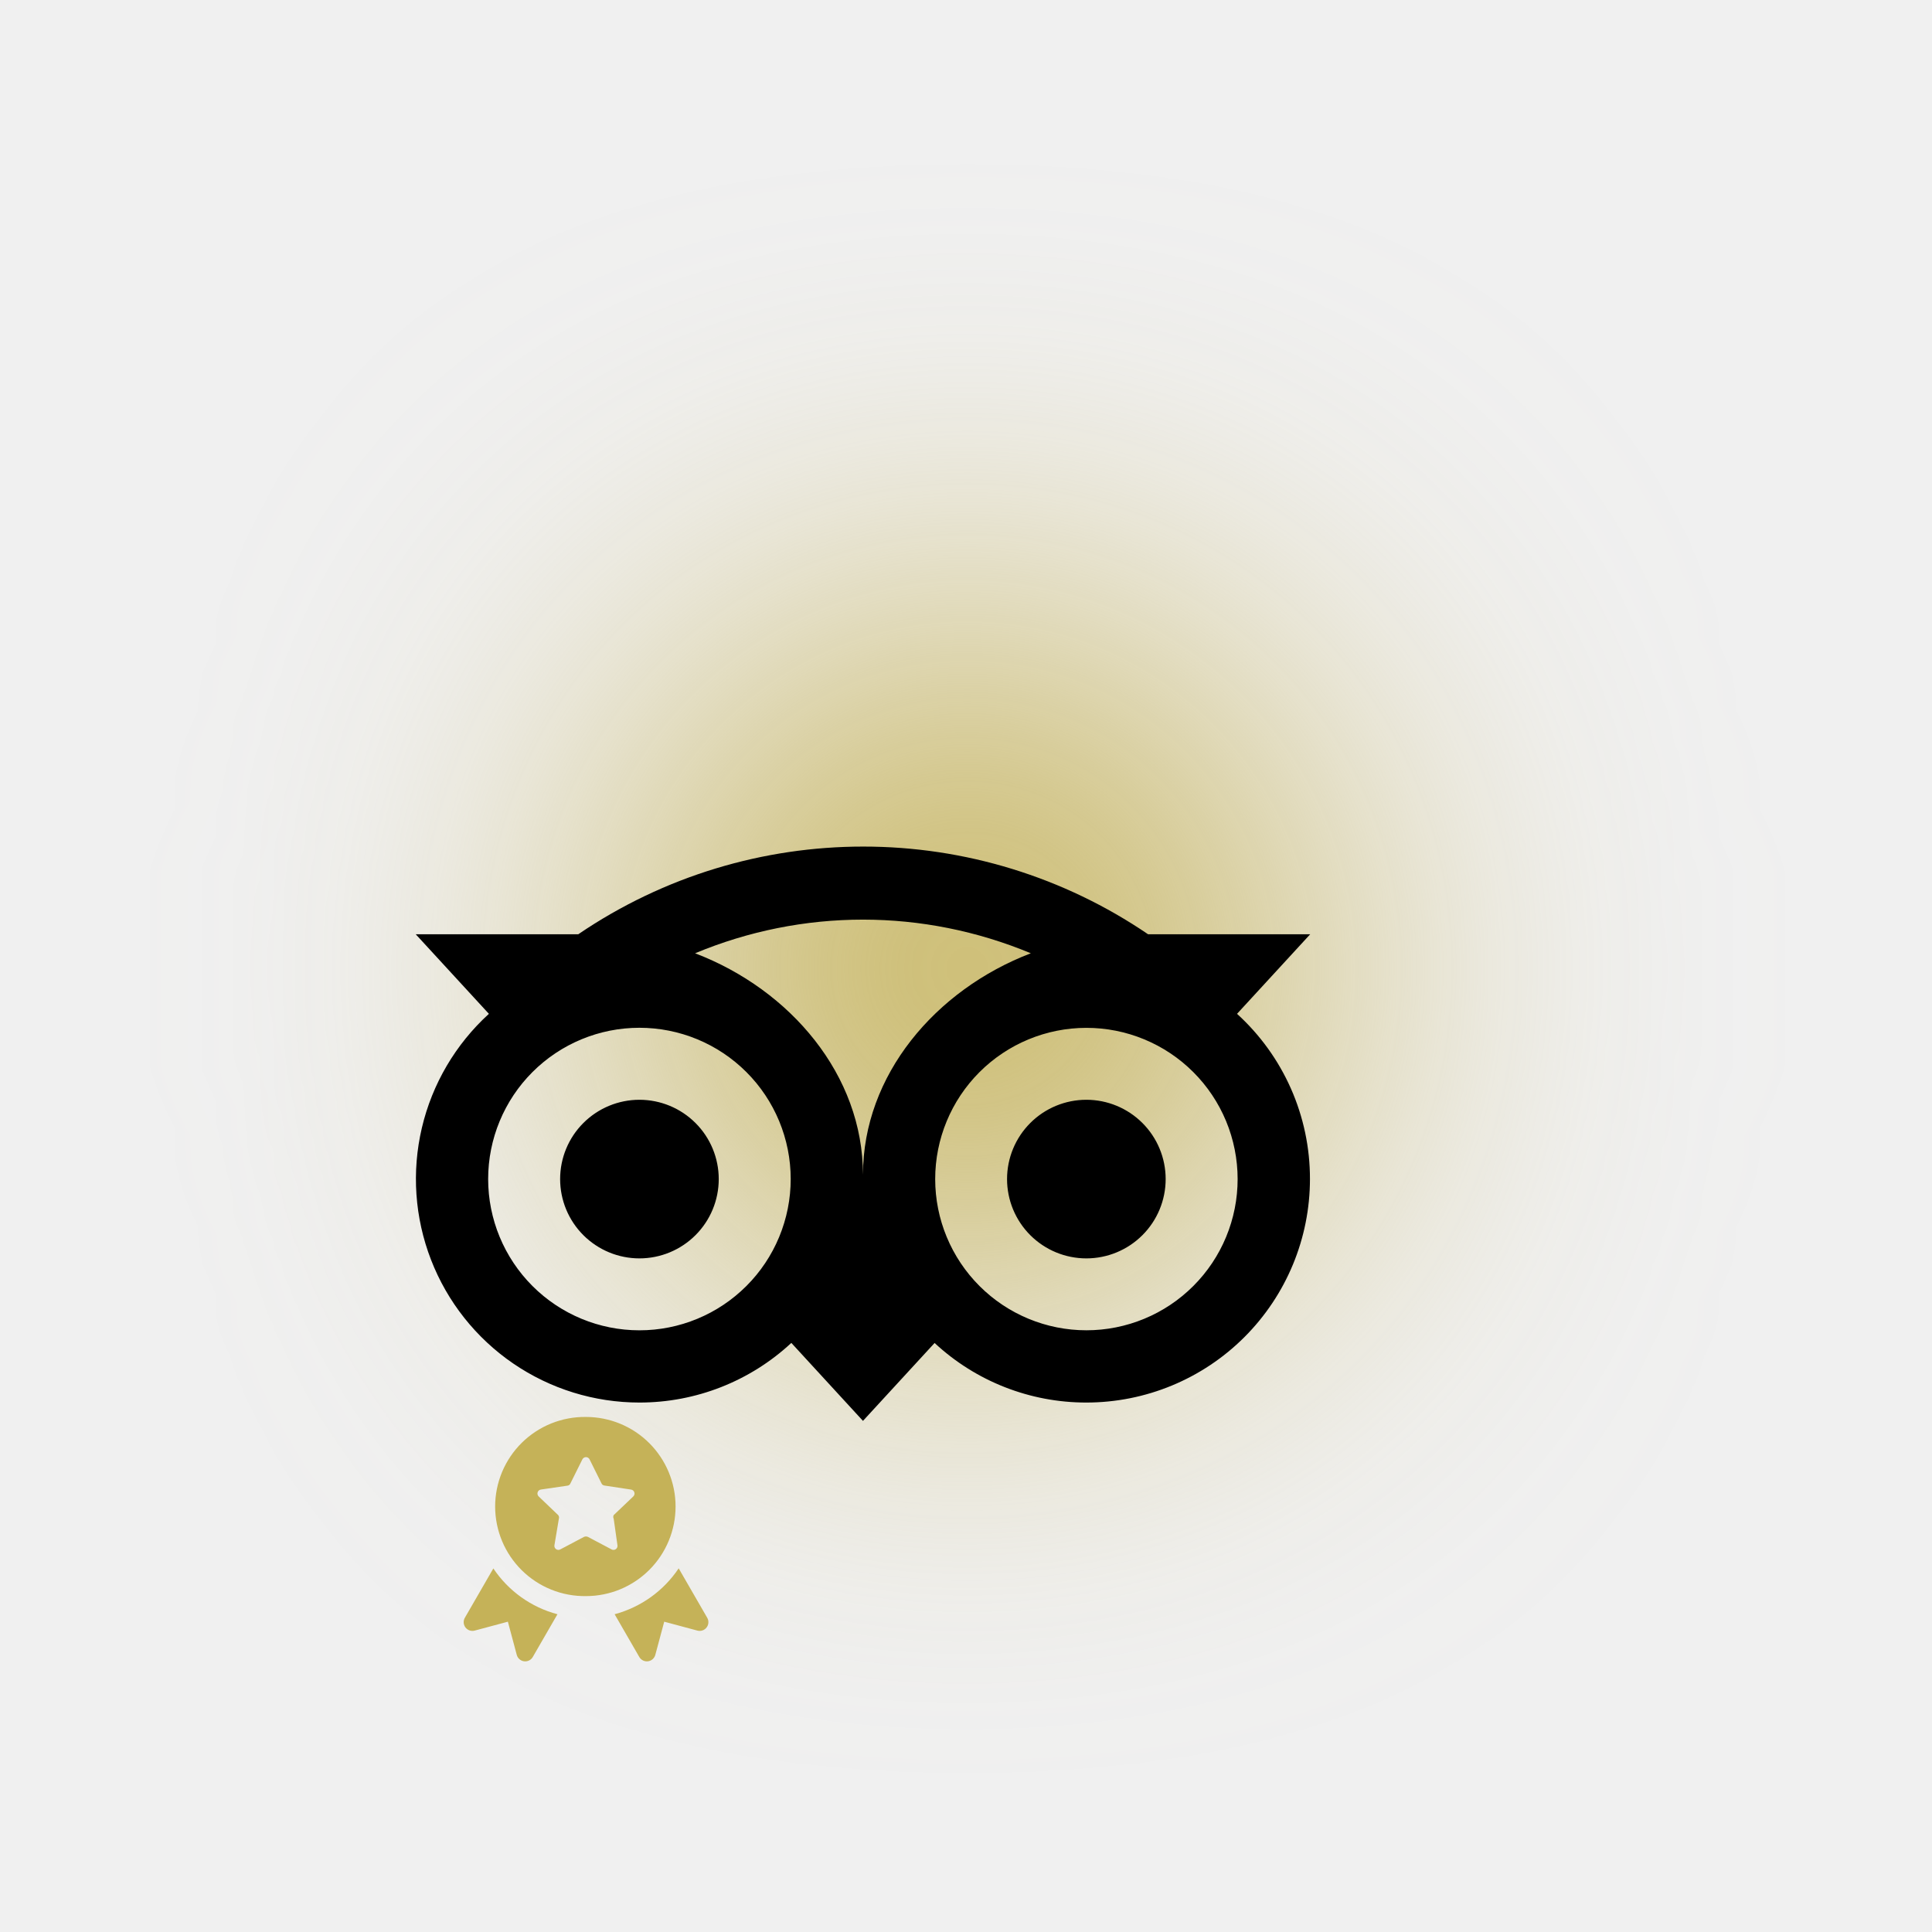
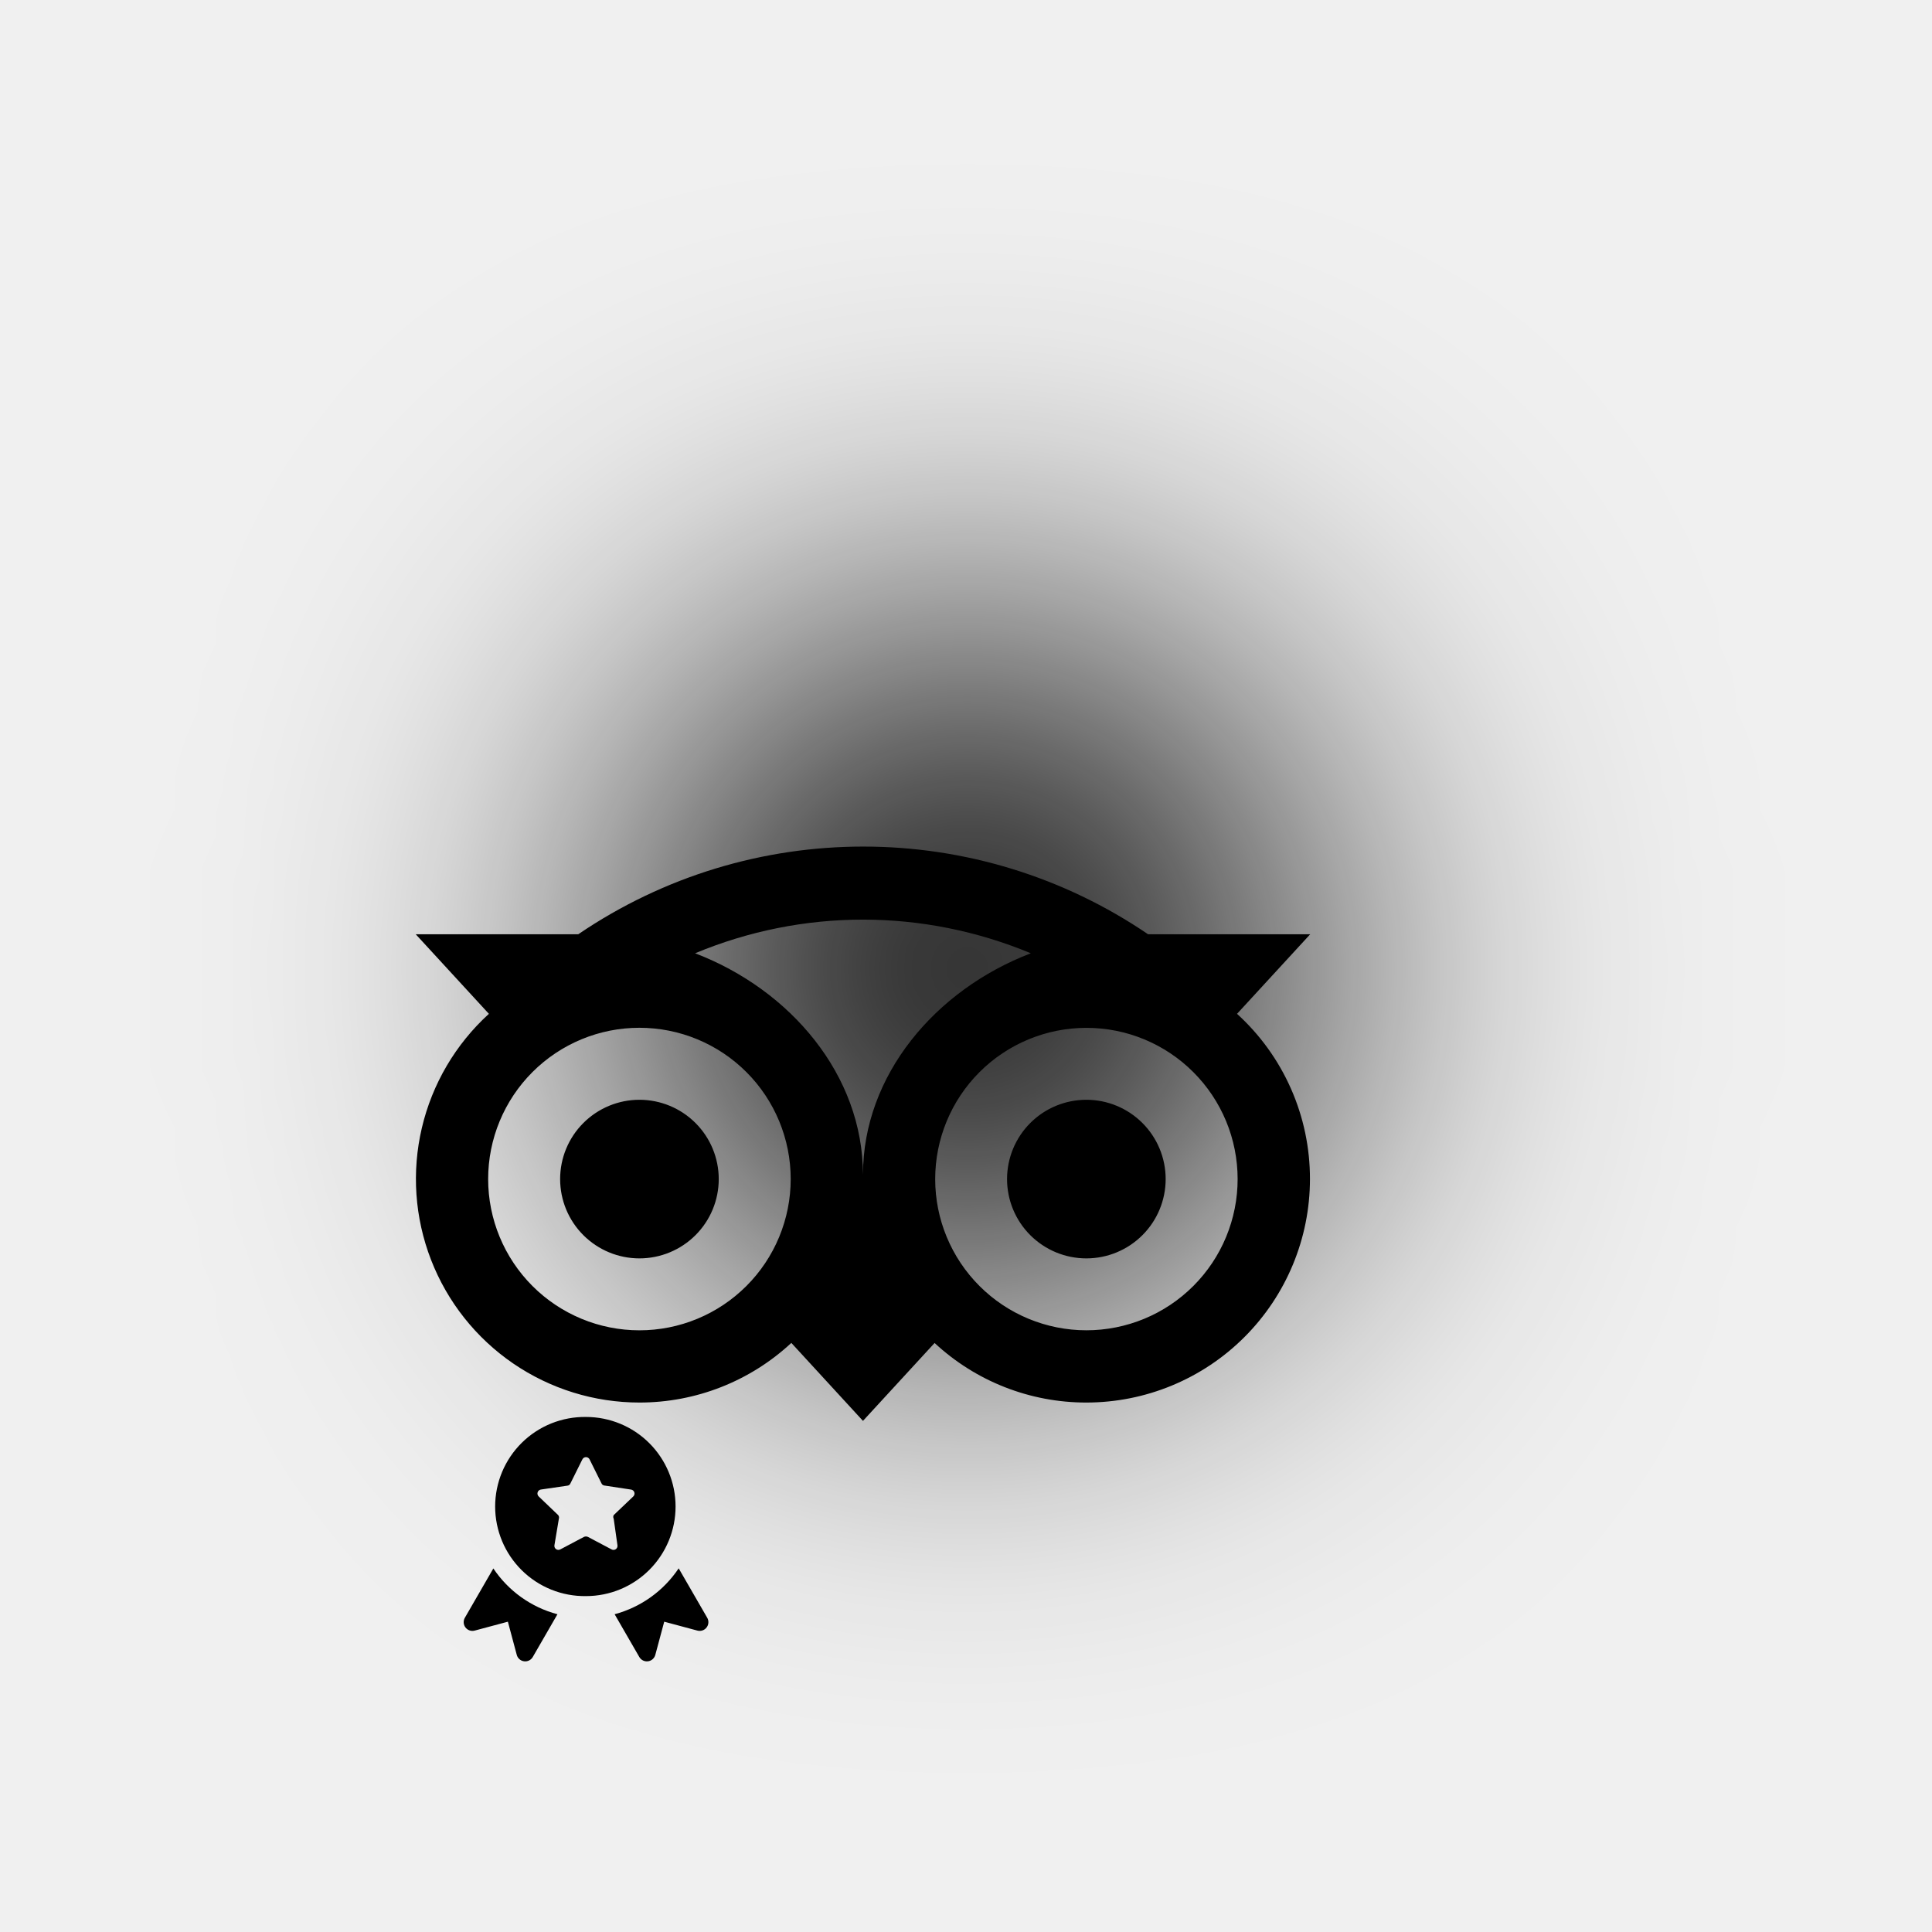
<svg xmlns="http://www.w3.org/2000/svg" width="150" height="150" viewBox="0 0 150 150" fill="none">
  <g filter="url(#filter0_f_3315_415)">
-     <circle cx="75.1" cy="75.2" r="26.4" fill="#C5B258" />
+     <circle cx="75.1" cy="75.2" r="26.4" fill="black" />
  </g>
  <g clip-path="url(#clip0_3315_415)">
-     <path d="M67.018 65.728C59.292 65.728 51.572 67.996 44.897 72.536H32.278L37.958 78.714C35.37 81.072 33.556 84.157 32.754 87.565C31.952 90.973 32.199 94.544 33.464 97.808C34.728 101.073 36.951 103.879 39.839 105.857C42.728 107.835 46.147 108.894 49.648 108.893C54.022 108.896 58.235 107.242 61.439 104.263L67.001 110.317L72.562 104.269C75.763 107.246 79.973 108.898 84.344 108.893C88.948 108.893 93.363 107.065 96.618 103.81C99.874 100.556 101.704 96.141 101.705 91.538C101.708 89.123 101.206 86.735 100.231 84.526C99.256 82.318 97.829 80.338 96.043 78.714L101.723 72.536H89.136C82.615 68.096 74.907 65.724 67.018 65.728ZM67.001 71.399C71.43 71.399 75.863 72.276 80.033 74.012C72.623 76.847 67.001 83.479 67.001 91.205C67.001 83.476 61.381 76.847 53.968 74.012C58.097 72.289 62.527 71.399 67.001 71.399ZM49.645 79.796C51.188 79.796 52.715 80.1 54.14 80.69C55.565 81.28 56.859 82.145 57.95 83.236C59.041 84.326 59.906 85.621 60.496 87.046C61.086 88.471 61.39 89.998 61.39 91.541C61.39 93.083 61.086 94.61 60.496 96.035C59.906 97.46 59.041 98.755 57.95 99.845C56.859 100.936 55.565 101.801 54.14 102.391C52.715 102.982 51.188 103.285 49.645 103.285C46.53 103.285 43.543 102.048 41.34 99.845C39.138 97.643 37.9 94.656 37.9 91.541C37.9 88.426 39.138 85.438 41.34 83.236C43.543 81.033 46.53 79.796 49.645 79.796ZM84.344 79.802C85.886 79.801 87.413 80.104 88.838 80.694C90.262 81.283 91.557 82.147 92.647 83.237C93.738 84.327 94.603 85.621 95.194 87.045C95.784 88.469 96.088 89.996 96.089 91.538C96.09 93.079 95.787 94.606 95.197 96.031C94.608 97.456 93.743 98.75 92.653 99.841C91.564 100.931 90.27 101.797 88.846 102.387C87.421 102.978 85.895 103.282 84.353 103.283C81.239 103.284 78.252 102.048 76.05 99.847C73.847 97.646 72.609 94.66 72.608 91.546C72.607 88.433 73.843 85.446 76.044 83.243C78.245 81.041 81.231 79.803 84.344 79.802ZM49.645 85.386C48.012 85.386 46.446 86.035 45.291 87.19C44.136 88.344 43.488 89.91 43.488 91.543C43.488 93.177 44.136 94.743 45.291 95.897C46.446 97.052 48.012 97.701 49.645 97.701C51.278 97.701 52.844 97.052 53.999 95.897C55.154 94.743 55.803 93.177 55.803 91.543C55.803 89.91 55.154 88.344 53.999 87.19C52.844 86.035 51.278 85.386 49.645 85.386ZM84.344 85.386C82.711 85.386 81.145 86.035 79.99 87.19C78.836 88.344 78.187 89.91 78.187 91.543C78.187 93.177 78.836 94.743 79.99 95.897C81.145 97.052 82.711 97.701 84.344 97.701C85.977 97.701 87.543 97.052 88.698 95.897C89.853 94.743 90.502 93.177 90.502 91.543C90.502 89.91 89.853 88.344 88.698 87.19C87.543 86.035 85.977 85.386 84.344 85.386Z" fill="black" />
+     <path d="M67.018 65.728C59.292 65.728 51.572 67.996 44.897 72.536H32.278L37.958 78.714C35.37 81.072 33.556 84.157 32.754 87.565C31.952 90.973 32.199 94.544 33.464 97.808C34.728 101.073 36.951 103.879 39.839 105.857C42.728 107.835 46.147 108.894 49.648 108.893C54.022 108.896 58.235 107.242 61.439 104.263L67.001 110.317L72.562 104.269C75.763 107.246 79.973 108.898 84.344 108.893C88.948 108.893 93.363 107.065 96.618 103.81C99.874 100.556 101.704 96.141 101.705 91.538C101.708 89.123 101.206 86.735 100.231 84.527C99.256 82.318 97.829 80.338 96.043 78.714L101.723 72.536H89.136C82.615 68.096 74.907 65.724 67.018 65.728ZM67.001 71.399C71.43 71.399 75.863 72.276 80.033 74.012C72.623 76.847 67.001 83.479 67.001 91.205C67.001 83.476 61.381 76.847 53.968 74.012C58.097 72.289 62.527 71.399 67.001 71.399ZM49.645 79.796C51.188 79.796 52.715 80.1 54.14 80.69C55.565 81.28 56.859 82.145 57.95 83.236C59.041 84.326 59.906 85.621 60.496 87.046C61.086 88.471 61.39 89.998 61.39 91.541C61.39 93.083 61.086 94.61 60.496 96.035C59.906 97.46 59.041 98.755 57.95 99.845C56.859 100.936 55.565 101.801 54.14 102.391C52.715 102.982 51.188 103.285 49.645 103.285C46.53 103.285 43.543 102.048 41.34 99.845C39.138 97.643 37.9 94.656 37.9 91.541C37.9 88.426 39.138 85.438 41.34 83.236C43.543 81.033 46.53 79.796 49.645 79.796ZM84.344 79.802C85.886 79.801 87.413 80.104 88.838 80.694C90.262 81.283 91.557 82.147 92.647 83.237C93.738 84.327 94.603 85.621 95.194 87.045C95.784 88.469 96.088 89.996 96.089 91.538C96.09 93.079 95.787 94.606 95.197 96.031C94.608 97.456 93.743 98.75 92.653 99.841C91.564 100.931 90.27 101.797 88.846 102.387C87.421 102.978 85.895 103.282 84.353 103.283C81.239 103.284 78.252 102.048 76.05 99.847C73.847 97.646 72.609 94.66 72.608 91.546C72.607 88.433 73.843 85.446 76.044 83.243C78.245 81.041 81.231 79.803 84.344 79.802ZM49.645 85.386C48.012 85.386 46.446 86.035 45.291 87.19C44.136 88.344 43.488 89.91 43.488 91.543C43.488 93.177 44.136 94.743 45.291 95.897C46.446 97.052 48.012 97.701 49.645 97.701C51.278 97.701 52.844 97.052 53.999 95.897C55.154 94.743 55.803 93.177 55.803 91.543C55.803 89.91 55.154 88.344 53.999 87.19C52.844 86.035 51.278 85.386 49.645 85.386ZM84.344 85.386C82.711 85.386 81.145 86.035 79.99 87.19C78.836 88.344 78.187 89.91 78.187 91.543C78.187 93.177 78.836 94.743 79.99 95.897C81.145 97.052 82.711 97.701 84.344 97.701C85.977 97.701 87.543 97.052 88.698 95.897C89.853 94.743 90.502 93.177 90.502 91.543C90.502 89.91 89.853 88.344 88.698 87.19C87.543 86.035 85.977 85.386 84.344 85.386Z" fill="black" />
  </g>
  <g clip-path="url(#clip1_3315_415)">
-     <path fill-rule="evenodd" clip-rule="evenodd" d="M45.496 110.012C44.574 109.999 43.66 110.17 42.804 110.513C41.949 110.857 41.171 111.367 40.515 112.014C39.859 112.661 39.338 113.432 38.982 114.283C38.627 115.133 38.443 116.045 38.443 116.967C38.443 117.888 38.627 118.801 38.982 119.651C39.338 120.501 39.859 121.272 40.515 121.919C41.171 122.566 41.949 123.076 42.804 123.42C43.66 123.764 44.574 123.934 45.496 123.921C47.34 123.921 49.11 123.189 50.414 121.884C51.718 120.58 52.451 118.811 52.451 116.966C52.451 115.121 51.718 113.352 50.414 112.048C49.11 110.744 47.34 110.012 45.496 110.012ZM45.771 113.3L46.698 115.165C46.718 115.213 46.751 115.254 46.793 115.284C46.834 115.314 46.883 115.333 46.934 115.338L48.992 115.65C49.051 115.657 49.106 115.681 49.152 115.719C49.198 115.757 49.231 115.808 49.25 115.864C49.268 115.921 49.269 115.981 49.254 116.039C49.239 116.096 49.208 116.148 49.164 116.188L47.647 117.632C47.624 117.676 47.612 117.724 47.612 117.772C47.612 117.821 47.624 117.869 47.647 117.912L47.937 119.959C47.95 120.018 47.944 120.079 47.923 120.135C47.901 120.191 47.863 120.24 47.815 120.275C47.766 120.31 47.708 120.331 47.648 120.334C47.588 120.337 47.528 120.322 47.476 120.292L45.644 119.323C45.596 119.302 45.545 119.291 45.492 119.291C45.44 119.291 45.389 119.302 45.341 119.323L43.509 120.292C43.457 120.322 43.397 120.337 43.337 120.334C43.277 120.331 43.219 120.31 43.17 120.275C43.121 120.24 43.084 120.191 43.062 120.135C43.04 120.079 43.035 120.018 43.048 119.959L43.391 117.912C43.406 117.865 43.409 117.814 43.399 117.765C43.39 117.717 43.368 117.671 43.337 117.632L41.818 116.178C41.777 116.137 41.748 116.086 41.735 116.03C41.722 115.974 41.724 115.915 41.742 115.86C41.76 115.805 41.792 115.756 41.836 115.719C41.88 115.682 41.933 115.657 41.99 115.648L44.049 115.348C44.1 115.344 44.149 115.325 44.191 115.295C44.233 115.264 44.265 115.223 44.285 115.176L45.212 113.311C45.237 113.258 45.276 113.213 45.325 113.182C45.374 113.15 45.431 113.132 45.489 113.131C45.547 113.13 45.605 113.145 45.655 113.175C45.705 113.205 45.746 113.249 45.773 113.3H45.771ZM52.693 121.766C51.522 123.518 49.754 124.784 47.719 125.329L49.635 128.648C49.702 128.765 49.802 128.858 49.922 128.918C50.043 128.977 50.178 129 50.311 128.982C50.444 128.965 50.569 128.908 50.67 128.82C50.771 128.731 50.843 128.615 50.878 128.486L51.57 125.908L54.146 126.599C54.276 126.634 54.413 126.629 54.54 126.586C54.667 126.543 54.778 126.463 54.86 126.356C54.941 126.25 54.99 126.122 54.998 125.988C55.007 125.854 54.976 125.72 54.909 125.604L52.693 121.766ZM43.28 125.33C41.243 124.789 39.474 123.525 38.303 121.773L36.091 125.604C36.024 125.72 35.993 125.854 36.001 125.988C36.01 126.122 36.058 126.25 36.14 126.356C36.222 126.463 36.333 126.543 36.46 126.586C36.587 126.629 36.724 126.634 36.854 126.599L39.431 125.908L40.122 128.486C40.156 128.615 40.229 128.731 40.33 128.82C40.431 128.908 40.556 128.965 40.689 128.982C40.822 129 40.957 128.977 41.077 128.918C41.198 128.858 41.298 128.765 41.365 128.648L43.28 125.33Z" fill="#C5B258" />
+     <path fill-rule="evenodd" clip-rule="evenodd" d="M45.496 110.012C44.574 109.999 43.66 110.17 42.804 110.513C41.949 110.857 41.171 111.367 40.515 112.014C39.859 112.661 39.338 113.432 38.982 114.283C38.627 115.133 38.443 116.045 38.443 116.967C38.443 117.888 38.627 118.801 38.982 119.651C39.338 120.501 39.859 121.272 40.515 121.919C41.171 122.566 41.949 123.076 42.804 123.42C43.66 123.764 44.574 123.934 45.496 123.921C47.34 123.921 49.11 123.189 50.414 121.884C51.718 120.58 52.451 118.811 52.451 116.966C52.451 115.121 51.718 113.352 50.414 112.048C49.11 110.744 47.34 110.012 45.496 110.012ZM45.771 113.3L46.698 115.165C46.718 115.213 46.751 115.254 46.793 115.284C46.834 115.314 46.883 115.333 46.934 115.338L48.992 115.65C49.051 115.657 49.106 115.681 49.152 115.719C49.198 115.757 49.231 115.808 49.25 115.864C49.268 115.921 49.269 115.981 49.254 116.039C49.239 116.096 49.208 116.148 49.164 116.188L47.647 117.632C47.624 117.676 47.612 117.724 47.612 117.772C47.612 117.821 47.624 117.869 47.647 117.912L47.937 119.959C47.95 120.018 47.944 120.079 47.923 120.135C47.901 120.191 47.863 120.24 47.815 120.275C47.766 120.31 47.708 120.331 47.648 120.334C47.588 120.337 47.528 120.322 47.476 120.292L45.644 119.323C45.596 119.302 45.545 119.291 45.492 119.291C45.44 119.291 45.389 119.302 45.341 119.323L43.509 120.292C43.457 120.322 43.397 120.337 43.337 120.334C43.277 120.331 43.219 120.31 43.17 120.275C43.121 120.24 43.084 120.191 43.062 120.135C43.04 120.079 43.035 120.018 43.048 119.959L43.391 117.912C43.406 117.865 43.409 117.814 43.399 117.765C43.39 117.717 43.368 117.671 43.337 117.632L41.818 116.178C41.777 116.137 41.748 116.086 41.735 116.03C41.722 115.974 41.724 115.915 41.742 115.86C41.76 115.805 41.792 115.756 41.836 115.719C41.88 115.682 41.933 115.657 41.99 115.648L44.049 115.348C44.1 115.344 44.149 115.325 44.191 115.295C44.233 115.264 44.265 115.223 44.285 115.176L45.212 113.311C45.237 113.258 45.276 113.213 45.325 113.182C45.374 113.15 45.431 113.132 45.489 113.131C45.547 113.13 45.605 113.145 45.655 113.175C45.705 113.205 45.746 113.249 45.773 113.3H45.771ZM52.693 121.766C51.522 123.518 49.754 124.784 47.719 125.329L49.635 128.648C49.702 128.765 49.802 128.858 49.922 128.918C50.043 128.977 50.178 129 50.311 128.982C50.444 128.965 50.569 128.908 50.67 128.82C50.771 128.731 50.843 128.615 50.878 128.486L51.57 125.908L54.146 126.599C54.276 126.634 54.413 126.629 54.54 126.586C54.667 126.543 54.778 126.463 54.86 126.356C54.941 126.25 54.99 126.122 54.998 125.988C55.007 125.854 54.976 125.72 54.909 125.604L52.693 121.766ZM43.28 125.33C41.243 124.789 39.474 123.525 38.303 121.773L36.091 125.604C36.024 125.72 35.993 125.854 36.001 125.988C36.01 126.122 36.058 126.25 36.14 126.356C36.222 126.463 36.333 126.543 36.46 126.586C36.587 126.629 36.724 126.634 36.854 126.599L39.431 125.908L40.122 128.486C40.156 128.615 40.229 128.731 40.33 128.82C40.431 128.908 40.556 128.965 40.689 128.982C40.822 129 40.957 128.977 41.077 128.918C41.198 128.858 41.298 128.765 41.365 128.648L43.28 125.33Z" fill="black" />
  </g>
  <defs>
    <filter id="filter0_f_3315_415" x="0.7" y="0.8" width="148.8" height="148.8" filterUnits="userSpaceOnUse" color-interpolation-filters="sRGB">
      <feFlood flood-opacity="0" result="BackgroundImageFix" />
      <feBlend mode="normal" in="SourceGraphic" in2="BackgroundImageFix" result="shape" />
      <feGaussianBlur stdDeviation="24" result="effect1_foregroundBlur_3315_415" />
    </filter>
    <clipPath id="clip0_3315_415">
      <rect width="69.444" height="69.444" fill="white" transform="translate(32.2783 53.2998)" />
    </clipPath>
    <clipPath id="clip1_3315_415">
      <rect width="19" height="19" fill="white" transform="translate(36 110)" />
    </clipPath>
  </defs>
</svg>
